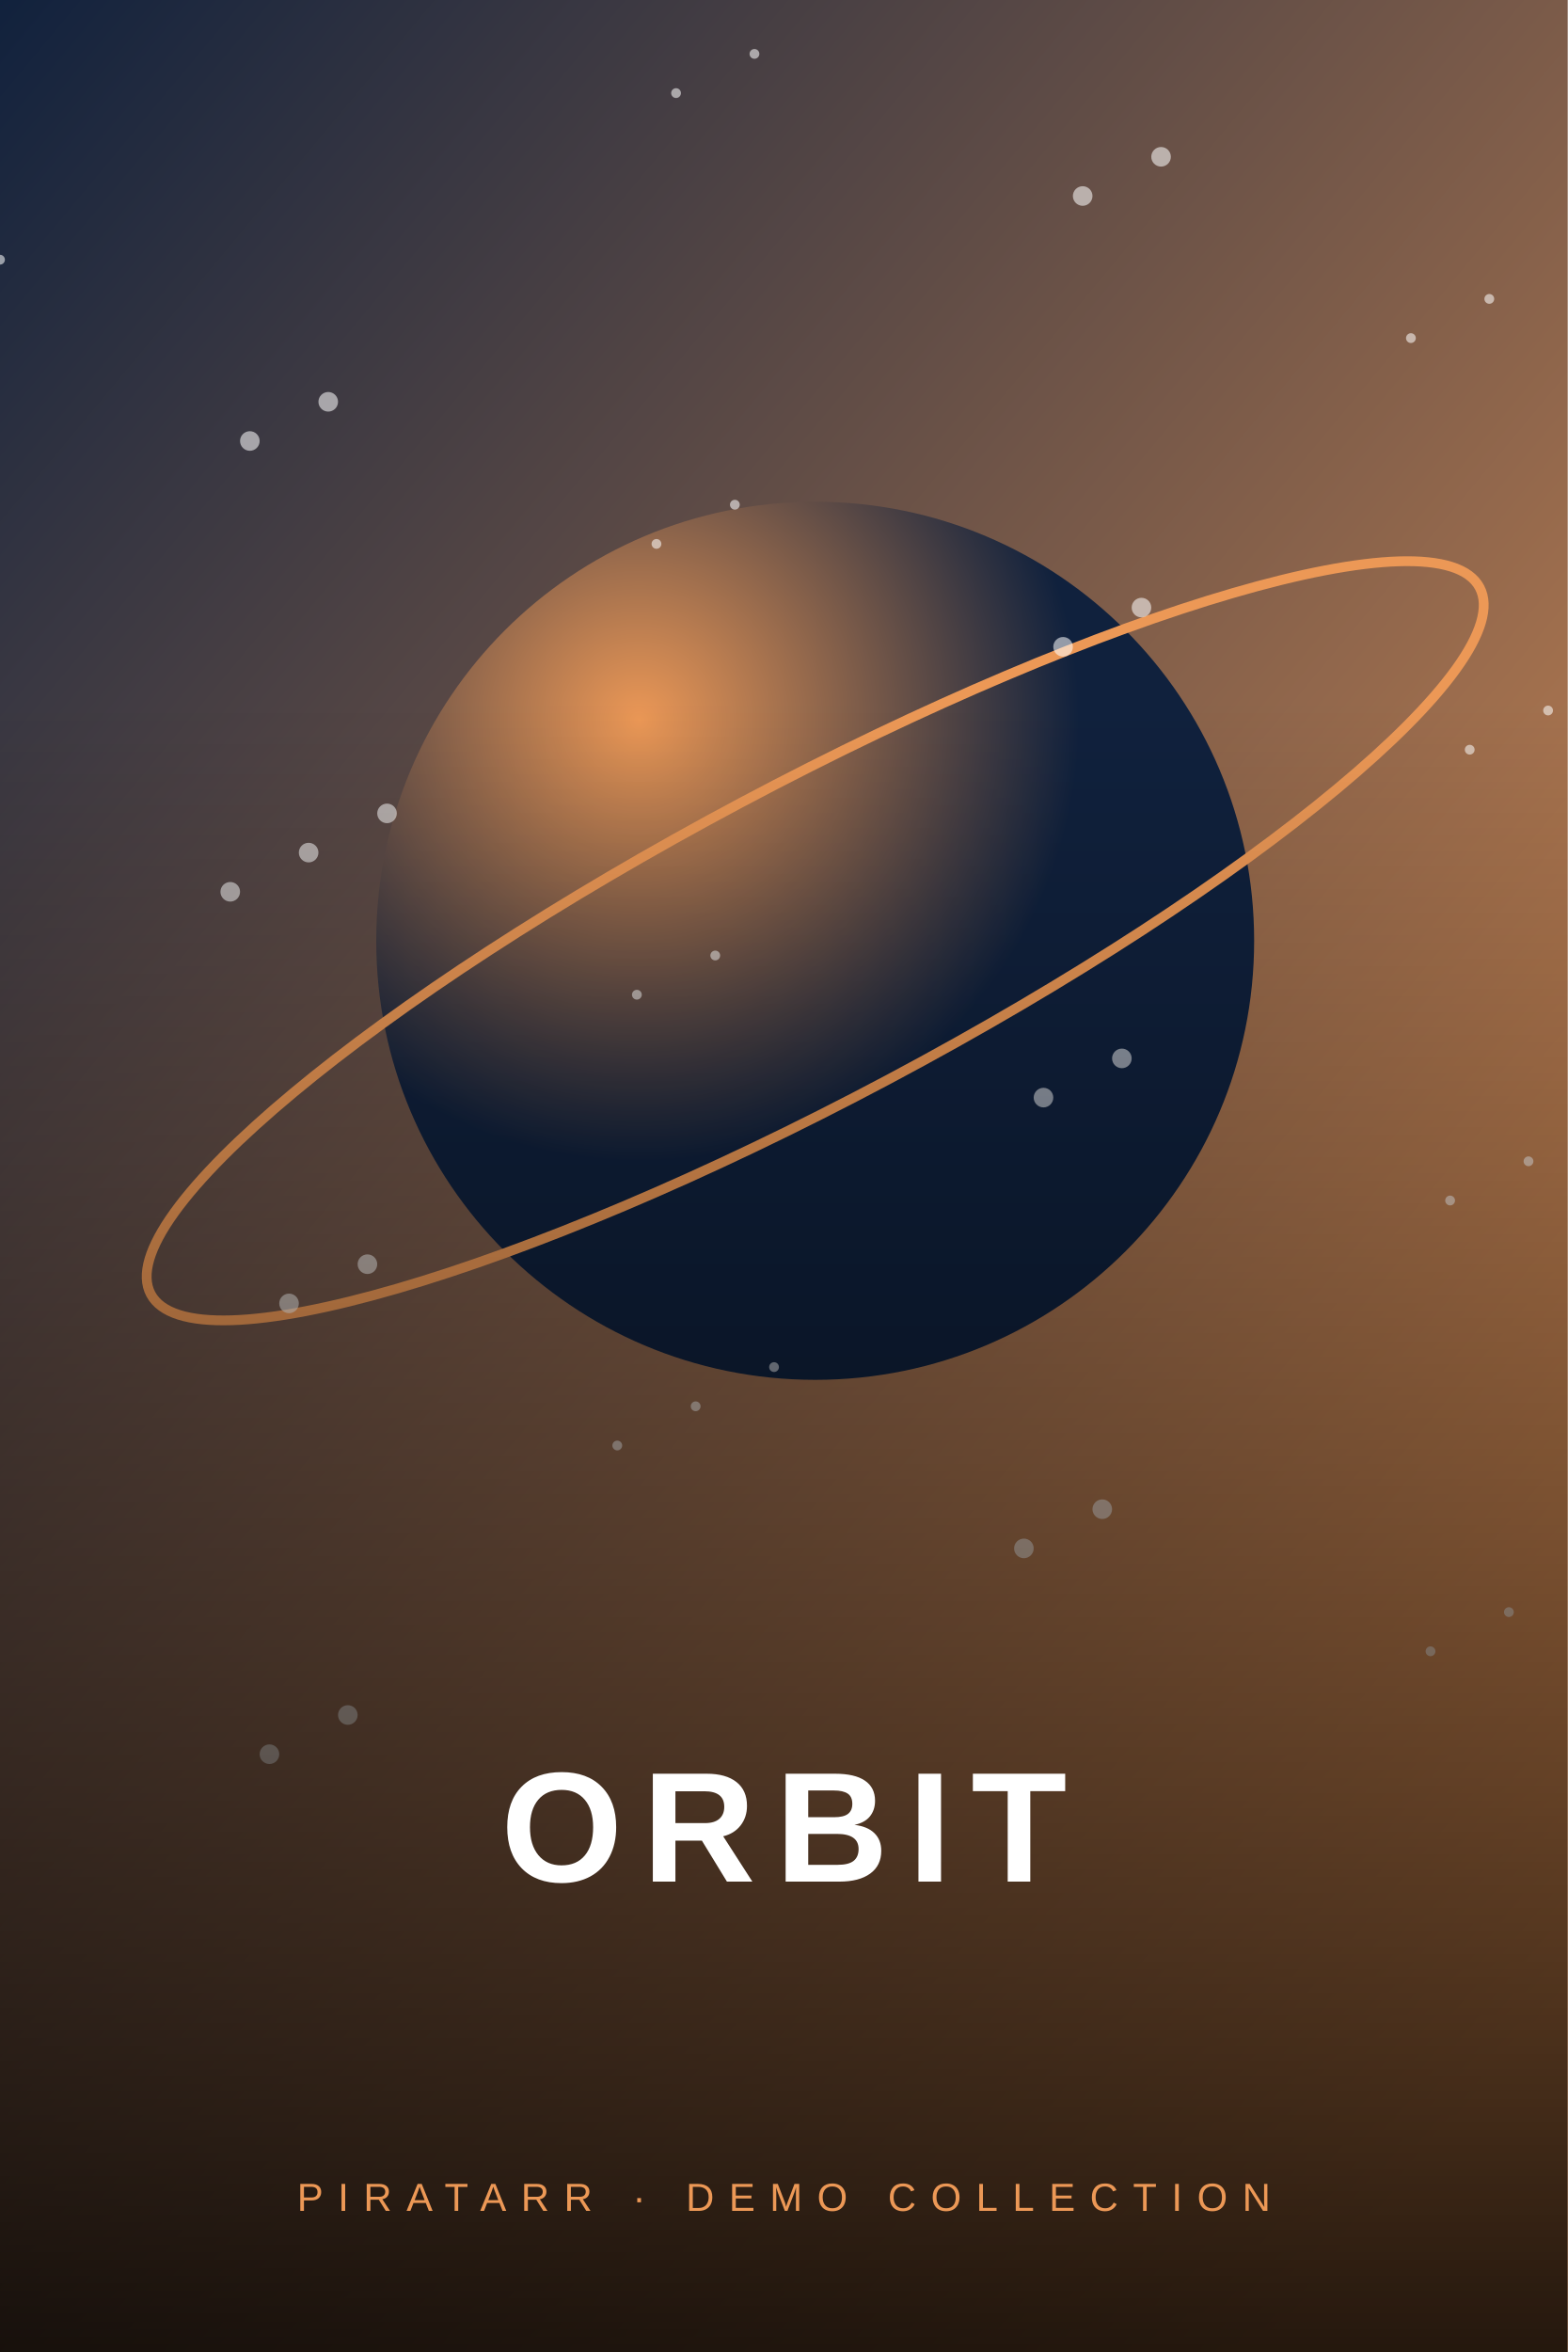
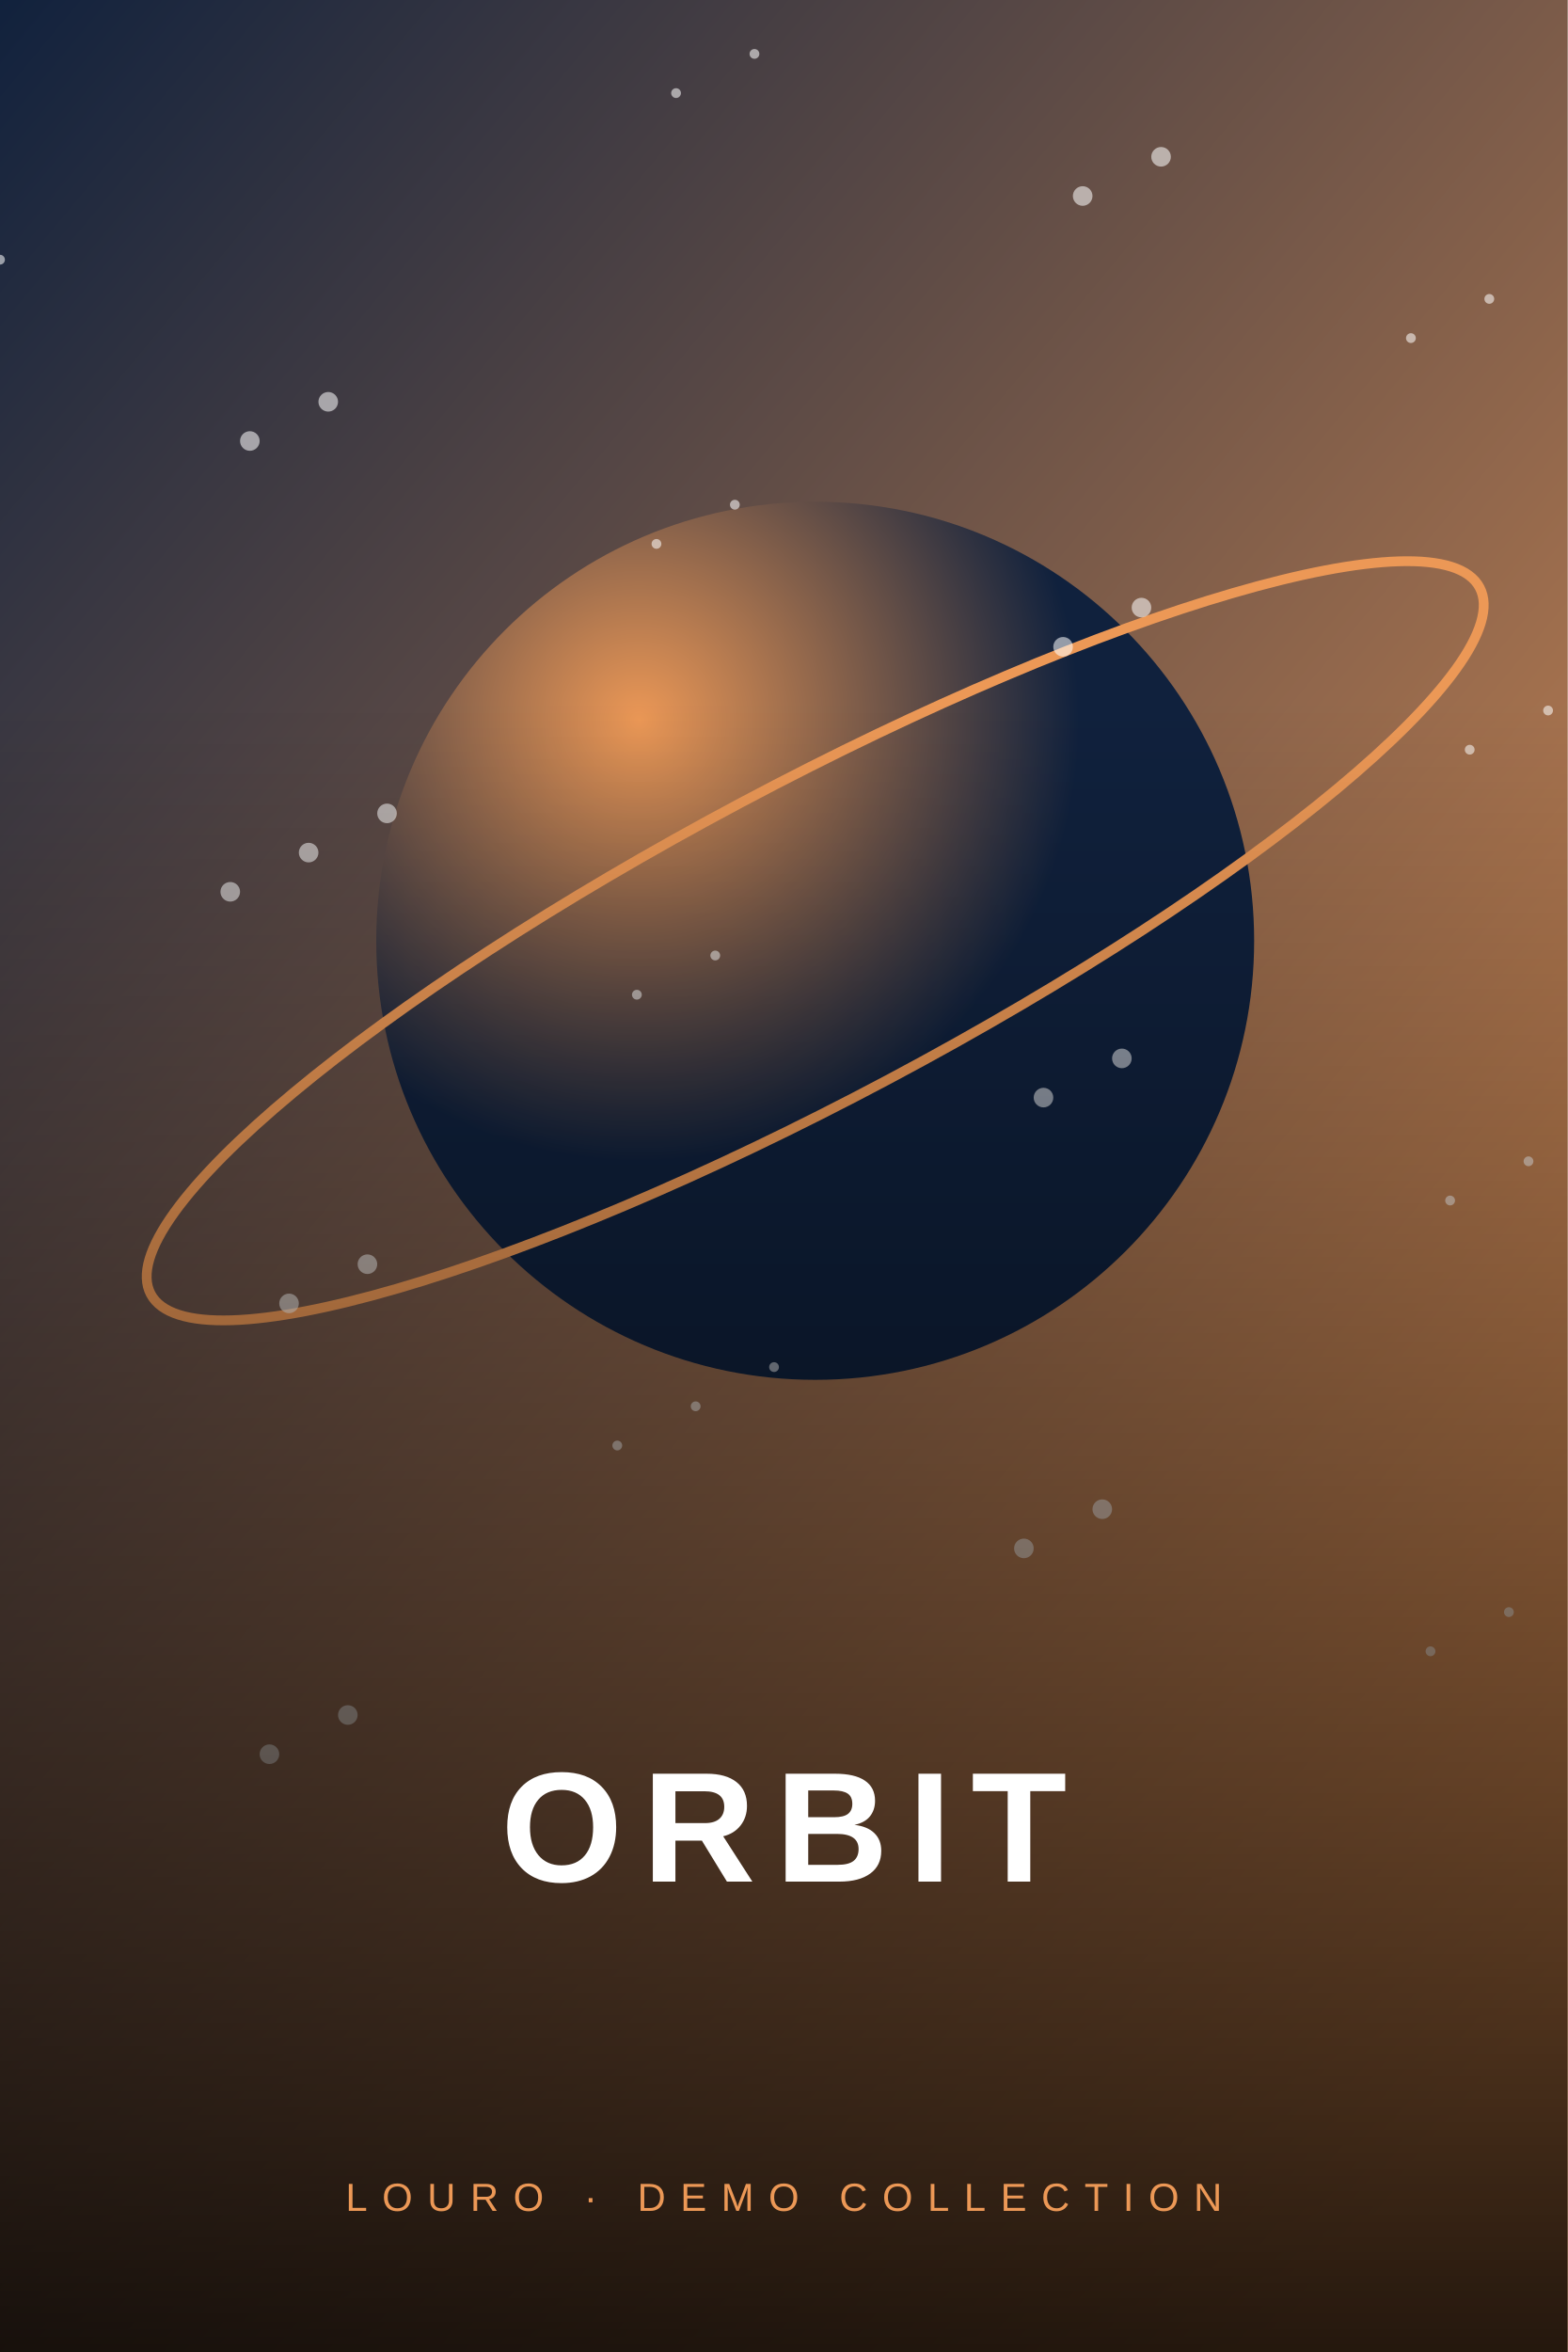
<svg xmlns="http://www.w3.org/2000/svg" viewBox="0 0 320 480" width="320" height="480">
  <defs>
    <linearGradient id="bg" x2="0.8" y2="1">
      <stop stop-color="#10213d" />
      <stop offset="1" stop-color="#ec9856" />
    </linearGradient>
    <radialGradient id="planet" cx=".3" cy=".25">
      <stop stop-color="#ec9856" />
      <stop offset="1" stop-color="#10213d" />
    </radialGradient>
    <linearGradient id="shade" x2="0" y2="1">
      <stop offset=".3" stop-color="#000" stop-opacity="0" />
      <stop offset="1" stop-color="#000" stop-opacity=".85" />
    </linearGradient>
  </defs>
  <path fill="url(#bg)" d="M0 0h320v480H0z" />
  <circle cx="166.4" cy="192.0" r="89.6" fill="url(#planet)" />
  <ellipse cx="166.4" cy="192.0" rx="153.6" ry="32.0" fill="none" stroke="#ec9856" stroke-width="2" transform="rotate(-28 166.4 192.0)" />
  <circle cx="0" cy="53" r="1" fill="white" opacity=".55" />
  <circle cx="79" cy="166" r="2" fill="white" opacity=".55" />
  <circle cx="158" cy="279" r="1" fill="white" opacity=".55" />
  <circle cx="237" cy="32" r="2" fill="white" opacity=".55" />
  <circle cx="316" cy="145" r="1" fill="white" opacity=".55" />
  <circle cx="75" cy="258" r="2" fill="white" opacity=".55" />
  <circle cx="154" cy="11" r="1" fill="white" opacity=".55" />
  <circle cx="233" cy="124" r="2" fill="white" opacity=".55" />
  <circle cx="312" cy="237" r="1" fill="white" opacity=".55" />
  <circle cx="71" cy="350" r="2" fill="white" opacity=".55" />
  <circle cx="150" cy="103" r="1" fill="white" opacity=".55" />
  <circle cx="229" cy="216" r="2" fill="white" opacity=".55" />
  <circle cx="308" cy="329" r="1" fill="white" opacity=".55" />
  <circle cx="67" cy="82" r="2" fill="white" opacity=".55" />
  <circle cx="146" cy="195" r="1" fill="white" opacity=".55" />
  <circle cx="225" cy="308" r="2" fill="white" opacity=".55" />
  <circle cx="304" cy="61" r="1" fill="white" opacity=".55" />
  <circle cx="63" cy="174" r="2" fill="white" opacity=".55" />
  <circle cx="142" cy="287" r="1" fill="white" opacity=".55" />
  <circle cx="221" cy="40" r="2" fill="white" opacity=".55" />
  <circle cx="300" cy="153" r="1" fill="white" opacity=".55" />
  <circle cx="59" cy="266" r="2" fill="white" opacity=".55" />
  <circle cx="138" cy="19" r="1" fill="white" opacity=".55" />
  <circle cx="217" cy="132" r="2" fill="white" opacity=".55" />
  <circle cx="296" cy="245" r="1" fill="white" opacity=".55" />
  <circle cx="55" cy="358" r="2" fill="white" opacity=".55" />
  <circle cx="134" cy="111" r="1" fill="white" opacity=".55" />
  <circle cx="213" cy="224" r="2" fill="white" opacity=".55" />
  <circle cx="292" cy="337" r="1" fill="white" opacity=".55" />
  <circle cx="51" cy="90" r="2" fill="white" opacity=".55" />
  <circle cx="130" cy="203" r="1" fill="white" opacity=".55" />
  <circle cx="209" cy="316" r="2" fill="white" opacity=".55" />
  <circle cx="288" cy="69" r="1" fill="white" opacity=".55" />
  <circle cx="47" cy="182" r="2" fill="white" opacity=".55" />
  <circle cx="126" cy="295" r="1" fill="white" opacity=".55" />
  <path fill="url(#shade)" d="M0 0h320v480H0z" />
  <text x="160.0" y="384.0" text-anchor="middle" fill="#fff" font-family="Arial,sans-serif" font-size="32" letter-spacing="4" font-weight="700">ORBIT</text>
-   <text x="160.0" y="451.2" text-anchor="middle" fill="#ec9856" font-family="Arial,sans-serif" font-size="8" letter-spacing="3">PIRATARR · DEMO COLLECTION</text>
+   <text x="160.0" y="451.2" text-anchor="middle" fill="#ec9856" font-family="Arial,sans-serif" font-size="8" letter-spacing="3">LOURO · DEMO COLLECTION</text>
</svg>
